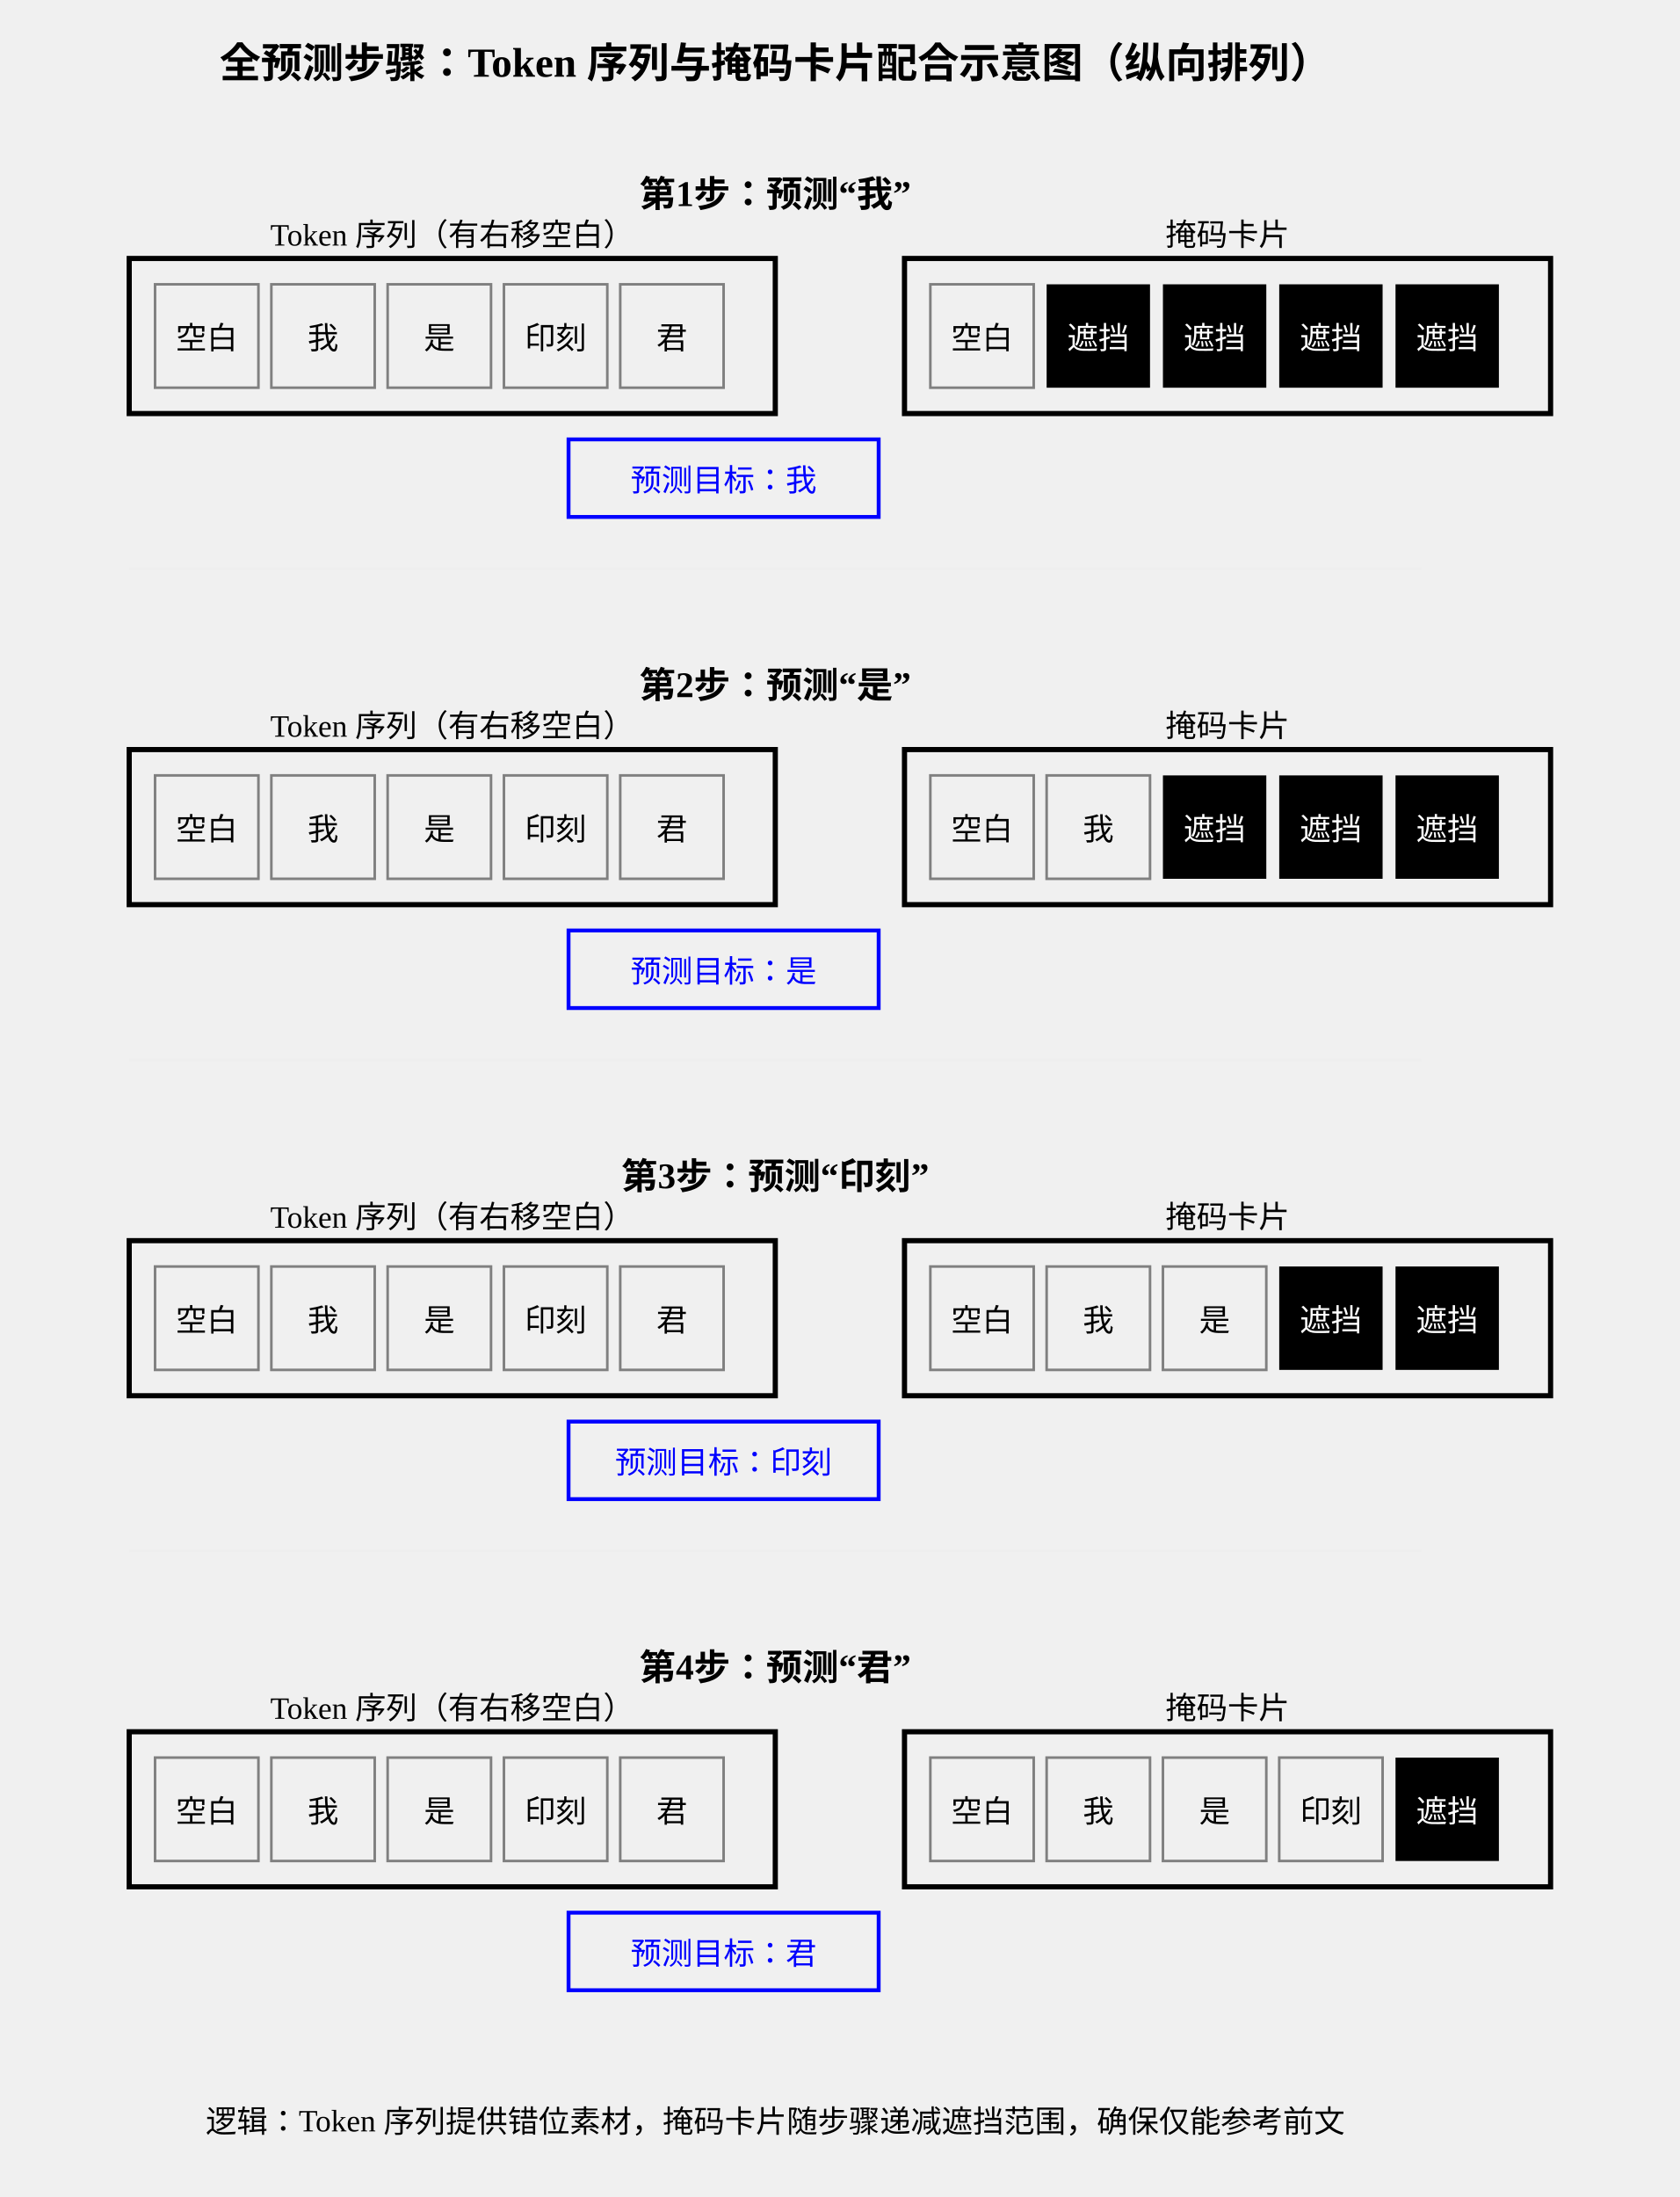
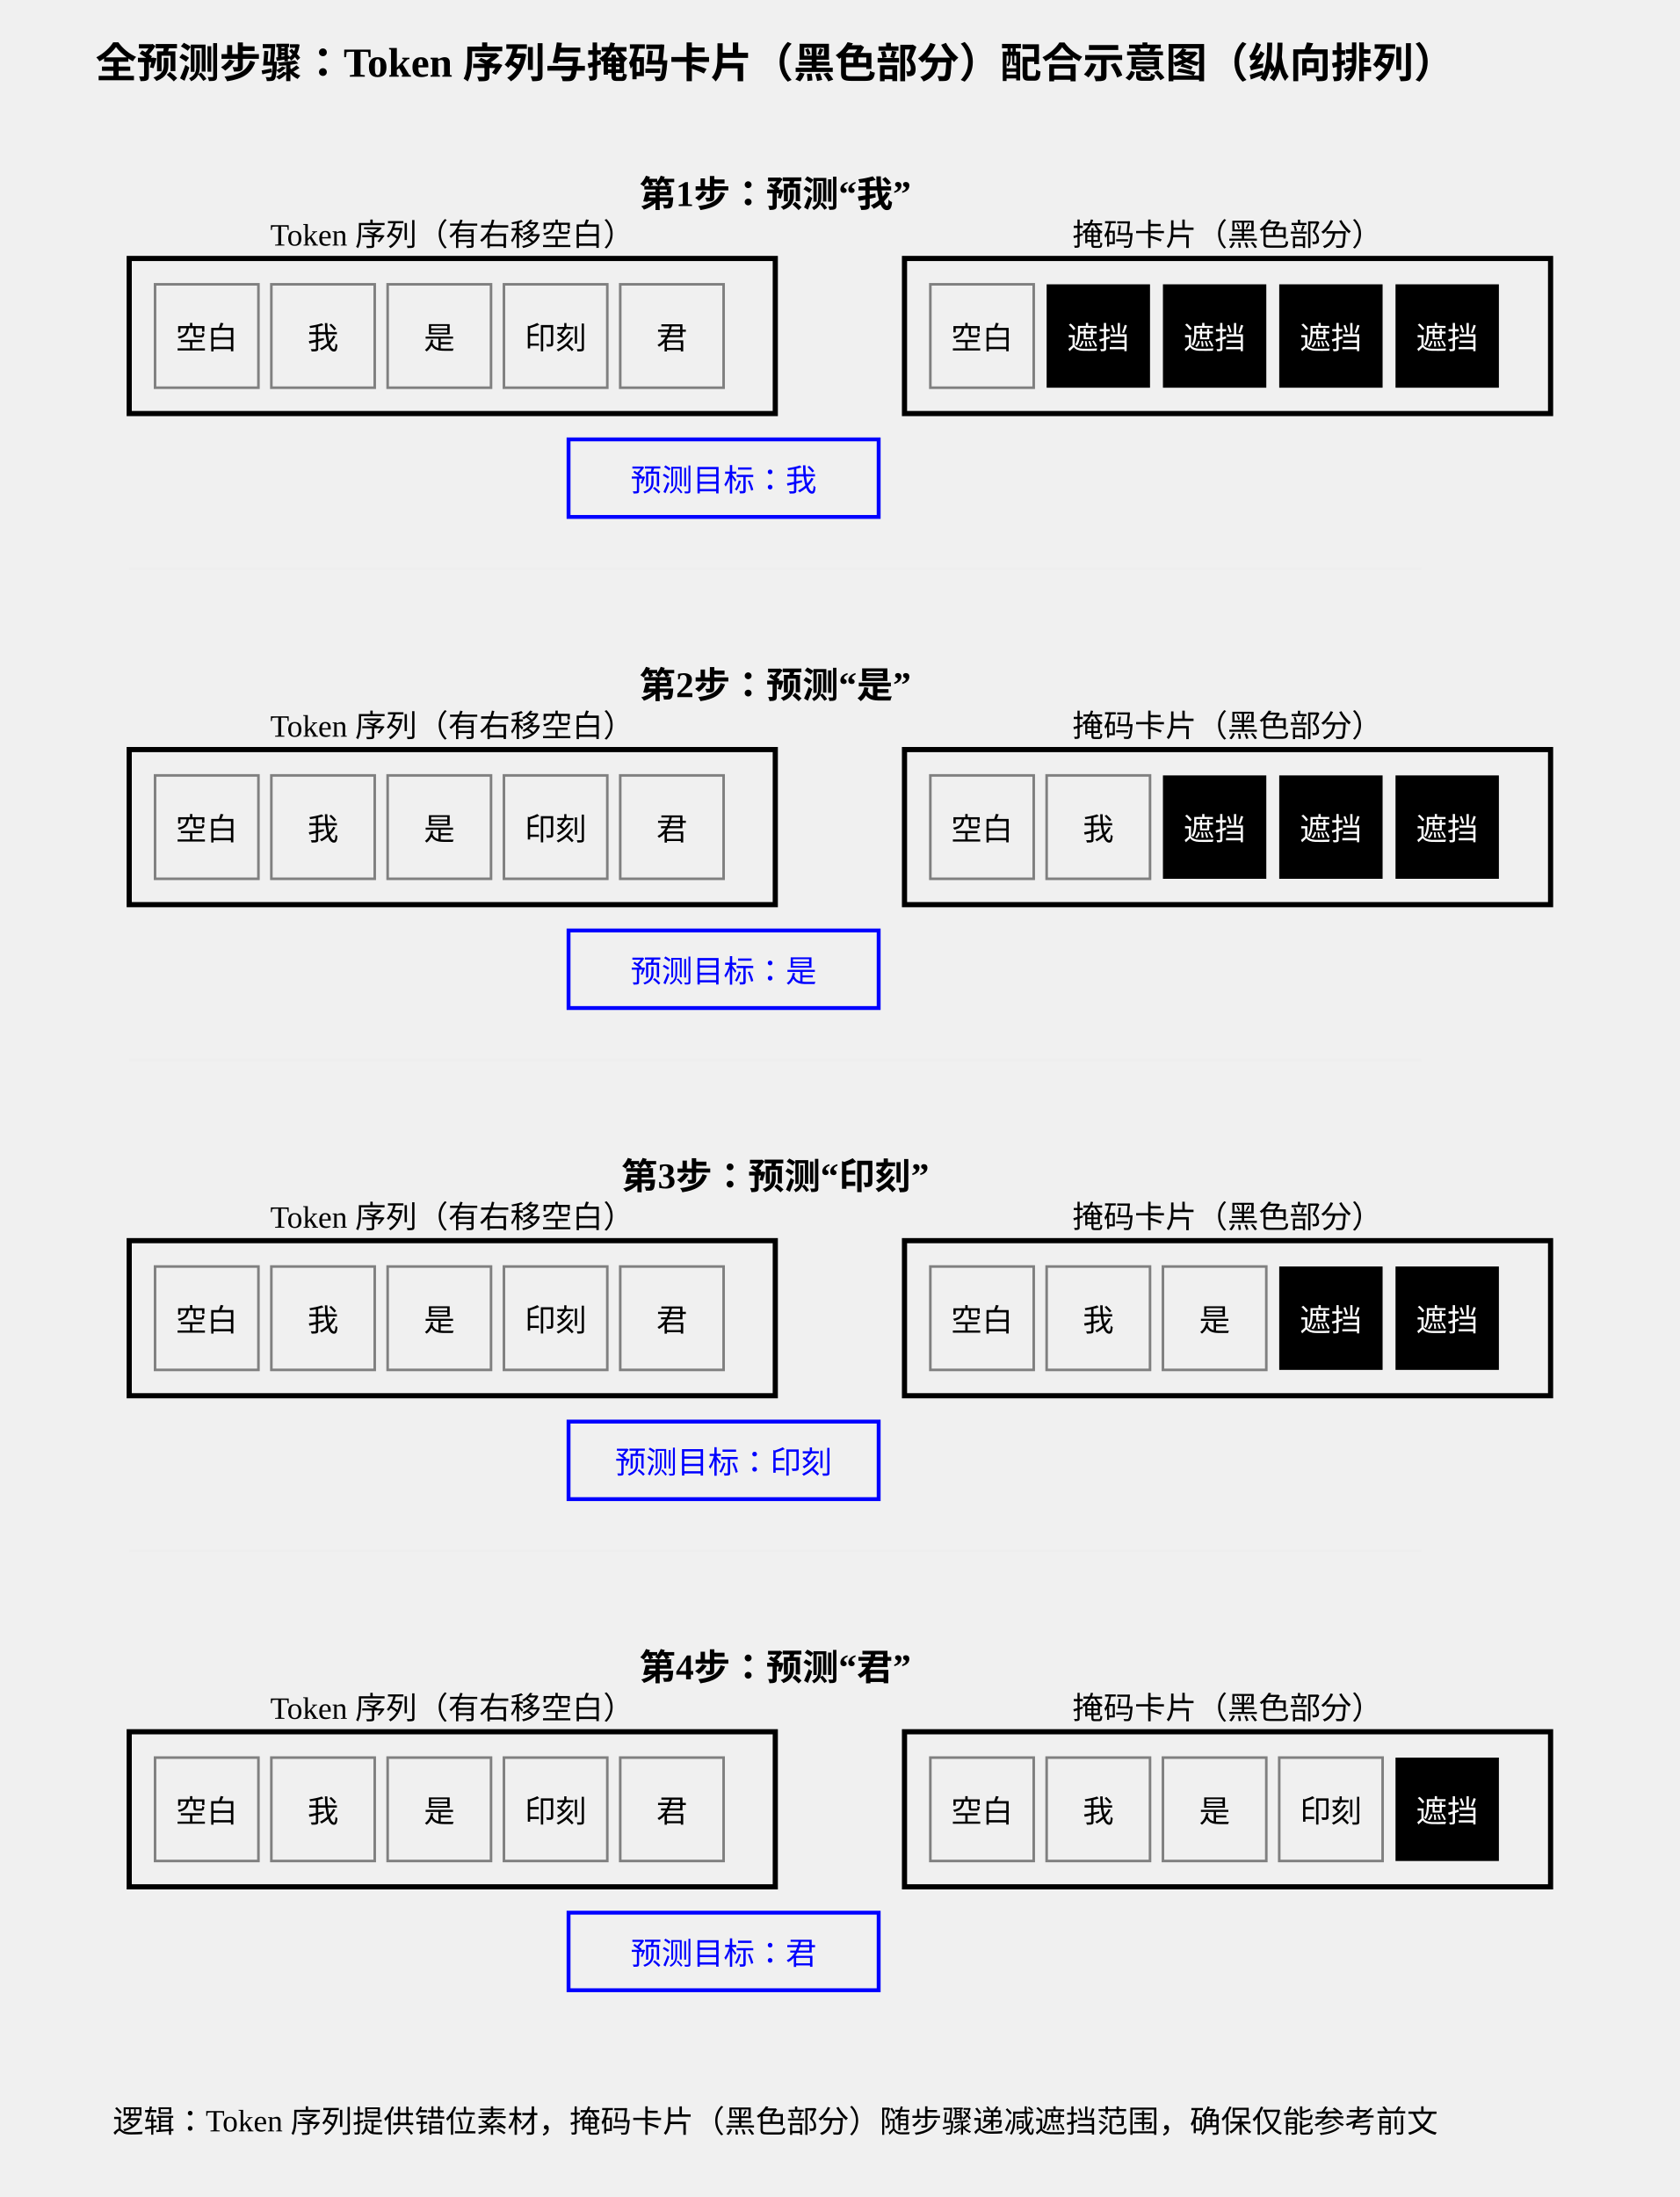
<svg width="650" height="850" viewBox="0 0 650 850">
-   <text x="300" y="30" text-anchor="middle" font-size="16" font-weight="bold">全预测步骤：Token 序列与掩码卡片配合示意图（纵向排列）</text>
+   <text x="300" y="30" text-anchor="middle" font-size="16" font-weight="bold">全预测步骤：Token 序列与掩码卡片（黑色部分）配合示意图（纵向排列）</text>
  <text x="300" y="80" text-anchor="middle" font-size="14" font-weight="bold">第1步：预测“我”</text>
  <rect x="50" y="100" width="250" height="60" fill="none" stroke="black" stroke-width="2" />
  <text x="175" y="95" text-anchor="middle" font-size="12">Token 序列（有右移空白）</text>
  <rect x="60" y="110" width="40" height="40" fill="none" stroke="gray" stroke-width="1" />
  <text x="80" y="135" text-anchor="middle" font-size="12">空白</text>
  <rect x="105" y="110" width="40" height="40" fill="none" stroke="gray" stroke-width="1" />
  <text x="125" y="135" text-anchor="middle" font-size="12">我</text>
  <rect x="150" y="110" width="40" height="40" fill="none" stroke="gray" stroke-width="1" />
  <text x="170" y="135" text-anchor="middle" font-size="12">是</text>
  <rect x="195" y="110" width="40" height="40" fill="none" stroke="gray" stroke-width="1" />
  <text x="215" y="135" text-anchor="middle" font-size="12">印刻</text>
  <rect x="240" y="110" width="40" height="40" fill="none" stroke="gray" stroke-width="1" />
  <text x="260" y="135" text-anchor="middle" font-size="12">君</text>
  <rect x="350" y="100" width="250" height="60" fill="none" stroke="black" stroke-width="2" />
-   <text x="475" y="95" text-anchor="middle" font-size="12">掩码卡片</text>
+   <text x="475" y="95" text-anchor="middle" font-size="12">掩码卡片（黑色部分）</text>
  <rect x="360" y="110" width="40" height="40" fill="none" stroke="gray" stroke-width="1" />
  <text x="380" y="135" text-anchor="middle" font-size="12">空白</text>
  <rect x="405" y="110" width="40" height="40" fill="black" />
  <text x="425" y="135" text-anchor="middle" font-size="12" fill="white">遮挡</text>
  <rect x="450" y="110" width="40" height="40" fill="black" />
  <text x="470" y="135" text-anchor="middle" font-size="12" fill="white">遮挡</text>
  <rect x="495" y="110" width="40" height="40" fill="black" />
  <text x="515" y="135" text-anchor="middle" font-size="12" fill="white">遮挡</text>
  <rect x="540" y="110" width="40" height="40" fill="black" />
  <text x="560" y="135" text-anchor="middle" font-size="12" fill="white">遮挡</text>
  <rect x="220" y="170" width="120" height="30" fill="none" stroke="blue" stroke-width="1.5" />
  <text x="280" y="190" text-anchor="middle" font-size="12" fill="blue">预测目标：我</text>
  <line x1="50" y1="220" x2="550" y2="220" stroke="#eee" stroke-width="1" />
  <text x="300" y="270" text-anchor="middle" font-size="14" font-weight="bold">第2步：预测“是”</text>
  <rect x="50" y="290" width="250" height="60" fill="none" stroke="black" stroke-width="2" />
  <text x="175" y="285" text-anchor="middle" font-size="12">Token 序列（有右移空白）</text>
  <rect x="60" y="300" width="40" height="40" fill="none" stroke="gray" stroke-width="1" />
  <text x="80" y="325" text-anchor="middle" font-size="12">空白</text>
  <rect x="105" y="300" width="40" height="40" fill="none" stroke="gray" stroke-width="1" />
  <text x="125" y="325" text-anchor="middle" font-size="12">我</text>
  <rect x="150" y="300" width="40" height="40" fill="none" stroke="gray" stroke-width="1" />
  <text x="170" y="325" text-anchor="middle" font-size="12">是</text>
  <rect x="195" y="300" width="40" height="40" fill="none" stroke="gray" stroke-width="1" />
  <text x="215" y="325" text-anchor="middle" font-size="12">印刻</text>
  <rect x="240" y="300" width="40" height="40" fill="none" stroke="gray" stroke-width="1" />
  <text x="260" y="325" text-anchor="middle" font-size="12">君</text>
  <rect x="350" y="290" width="250" height="60" fill="none" stroke="black" stroke-width="2" />
-   <text x="475" y="285" text-anchor="middle" font-size="12">掩码卡片</text>
+   <text x="475" y="285" text-anchor="middle" font-size="12">掩码卡片（黑色部分）</text>
  <rect x="360" y="300" width="40" height="40" fill="none" stroke="gray" stroke-width="1" />
  <text x="380" y="325" text-anchor="middle" font-size="12">空白</text>
  <rect x="405" y="300" width="40" height="40" fill="none" stroke="gray" stroke-width="1" />
  <text x="425" y="325" text-anchor="middle" font-size="12">我</text>
  <rect x="450" y="300" width="40" height="40" fill="black" />
  <text x="470" y="325" text-anchor="middle" font-size="12" fill="white">遮挡</text>
  <rect x="495" y="300" width="40" height="40" fill="black" />
  <text x="515" y="325" text-anchor="middle" font-size="12" fill="white">遮挡</text>
  <rect x="540" y="300" width="40" height="40" fill="black" />
  <text x="560" y="325" text-anchor="middle" font-size="12" fill="white">遮挡</text>
  <rect x="220" y="360" width="120" height="30" fill="none" stroke="blue" stroke-width="1.5" />
  <text x="280" y="380" text-anchor="middle" font-size="12" fill="blue">预测目标：是</text>
  <line x1="50" y1="410" x2="550" y2="410" stroke="#eee" stroke-width="1" />
  <text x="300" y="460" text-anchor="middle" font-size="14" font-weight="bold">第3步：预测“印刻”</text>
  <rect x="50" y="480" width="250" height="60" fill="none" stroke="black" stroke-width="2" />
  <text x="175" y="475" text-anchor="middle" font-size="12">Token 序列（有右移空白）</text>
  <rect x="60" y="490" width="40" height="40" fill="none" stroke="gray" stroke-width="1" />
  <text x="80" y="515" text-anchor="middle" font-size="12">空白</text>
  <rect x="105" y="490" width="40" height="40" fill="none" stroke="gray" stroke-width="1" />
  <text x="125" y="515" text-anchor="middle" font-size="12">我</text>
  <rect x="150" y="490" width="40" height="40" fill="none" stroke="gray" stroke-width="1" />
  <text x="170" y="515" text-anchor="middle" font-size="12">是</text>
  <rect x="195" y="490" width="40" height="40" fill="none" stroke="gray" stroke-width="1" />
  <text x="215" y="515" text-anchor="middle" font-size="12">印刻</text>
  <rect x="240" y="490" width="40" height="40" fill="none" stroke="gray" stroke-width="1" />
  <text x="260" y="515" text-anchor="middle" font-size="12">君</text>
  <rect x="350" y="480" width="250" height="60" fill="none" stroke="black" stroke-width="2" />
-   <text x="475" y="475" text-anchor="middle" font-size="12">掩码卡片</text>
+   <text x="475" y="475" text-anchor="middle" font-size="12">掩码卡片（黑色部分）</text>
  <rect x="360" y="490" width="40" height="40" fill="none" stroke="gray" stroke-width="1" />
  <text x="380" y="515" text-anchor="middle" font-size="12">空白</text>
  <rect x="405" y="490" width="40" height="40" fill="none" stroke="gray" stroke-width="1" />
  <text x="425" y="515" text-anchor="middle" font-size="12">我</text>
  <rect x="450" y="490" width="40" height="40" fill="none" stroke="gray" stroke-width="1" />
  <text x="470" y="515" text-anchor="middle" font-size="12">是</text>
  <rect x="495" y="490" width="40" height="40" fill="black" />
  <text x="515" y="515" text-anchor="middle" font-size="12" fill="white">遮挡</text>
  <rect x="540" y="490" width="40" height="40" fill="black" />
  <text x="560" y="515" text-anchor="middle" font-size="12" fill="white">遮挡</text>
  <rect x="220" y="550" width="120" height="30" fill="none" stroke="blue" stroke-width="1.5" />
  <text x="280" y="570" text-anchor="middle" font-size="12" fill="blue">预测目标：印刻</text>
  <line x1="50" y1="600" x2="550" y2="600" stroke="#eee" stroke-width="1" />
  <text x="300" y="650" text-anchor="middle" font-size="14" font-weight="bold">第4步：预测“君”</text>
  <rect x="50" y="670" width="250" height="60" fill="none" stroke="black" stroke-width="2" />
  <text x="175" y="665" text-anchor="middle" font-size="12">Token 序列（有右移空白）</text>
  <rect x="60" y="680" width="40" height="40" fill="none" stroke="gray" stroke-width="1" />
  <text x="80" y="705" text-anchor="middle" font-size="12">空白</text>
  <rect x="105" y="680" width="40" height="40" fill="none" stroke="gray" stroke-width="1" />
  <text x="125" y="705" text-anchor="middle" font-size="12">我</text>
  <rect x="150" y="680" width="40" height="40" fill="none" stroke="gray" stroke-width="1" />
  <text x="170" y="705" text-anchor="middle" font-size="12">是</text>
  <rect x="195" y="680" width="40" height="40" fill="none" stroke="gray" stroke-width="1" />
  <text x="215" y="705" text-anchor="middle" font-size="12">印刻</text>
  <rect x="240" y="680" width="40" height="40" fill="none" stroke="gray" stroke-width="1" />
  <text x="260" y="705" text-anchor="middle" font-size="12">君</text>
  <rect x="350" y="670" width="250" height="60" fill="none" stroke="black" stroke-width="2" />
-   <text x="475" y="665" text-anchor="middle" font-size="12">掩码卡片</text>
+   <text x="475" y="665" text-anchor="middle" font-size="12">掩码卡片（黑色部分）</text>
  <rect x="360" y="680" width="40" height="40" fill="none" stroke="gray" stroke-width="1" />
  <text x="380" y="705" text-anchor="middle" font-size="12">空白</text>
  <rect x="405" y="680" width="40" height="40" fill="none" stroke="gray" stroke-width="1" />
  <text x="425" y="705" text-anchor="middle" font-size="12">我</text>
  <rect x="450" y="680" width="40" height="40" fill="none" stroke="gray" stroke-width="1" />
  <text x="470" y="705" text-anchor="middle" font-size="12">是</text>
  <rect x="495" y="680" width="40" height="40" fill="none" stroke="gray" stroke-width="1" />
  <text x="515" y="705" text-anchor="middle" font-size="12">印刻</text>
  <rect x="540" y="680" width="40" height="40" fill="black" />
  <text x="560" y="705" text-anchor="middle" font-size="12" fill="white">遮挡</text>
  <rect x="220" y="740" width="120" height="30" fill="none" stroke="blue" stroke-width="1.5" />
  <text x="280" y="760" text-anchor="middle" font-size="12" fill="blue">预测目标：君</text>
-   <text x="300" y="825" text-anchor="middle" font-size="12">逻辑：Token 序列提供错位素材，掩码卡片随步骤递减遮挡范围，确保仅能参考前文</text>
+   <text x="300" y="825" text-anchor="middle" font-size="12">逻辑：Token 序列提供错位素材，掩码卡片（黑色部分）随步骤递减遮挡范围，确保仅能参考前文</text>
</svg>
